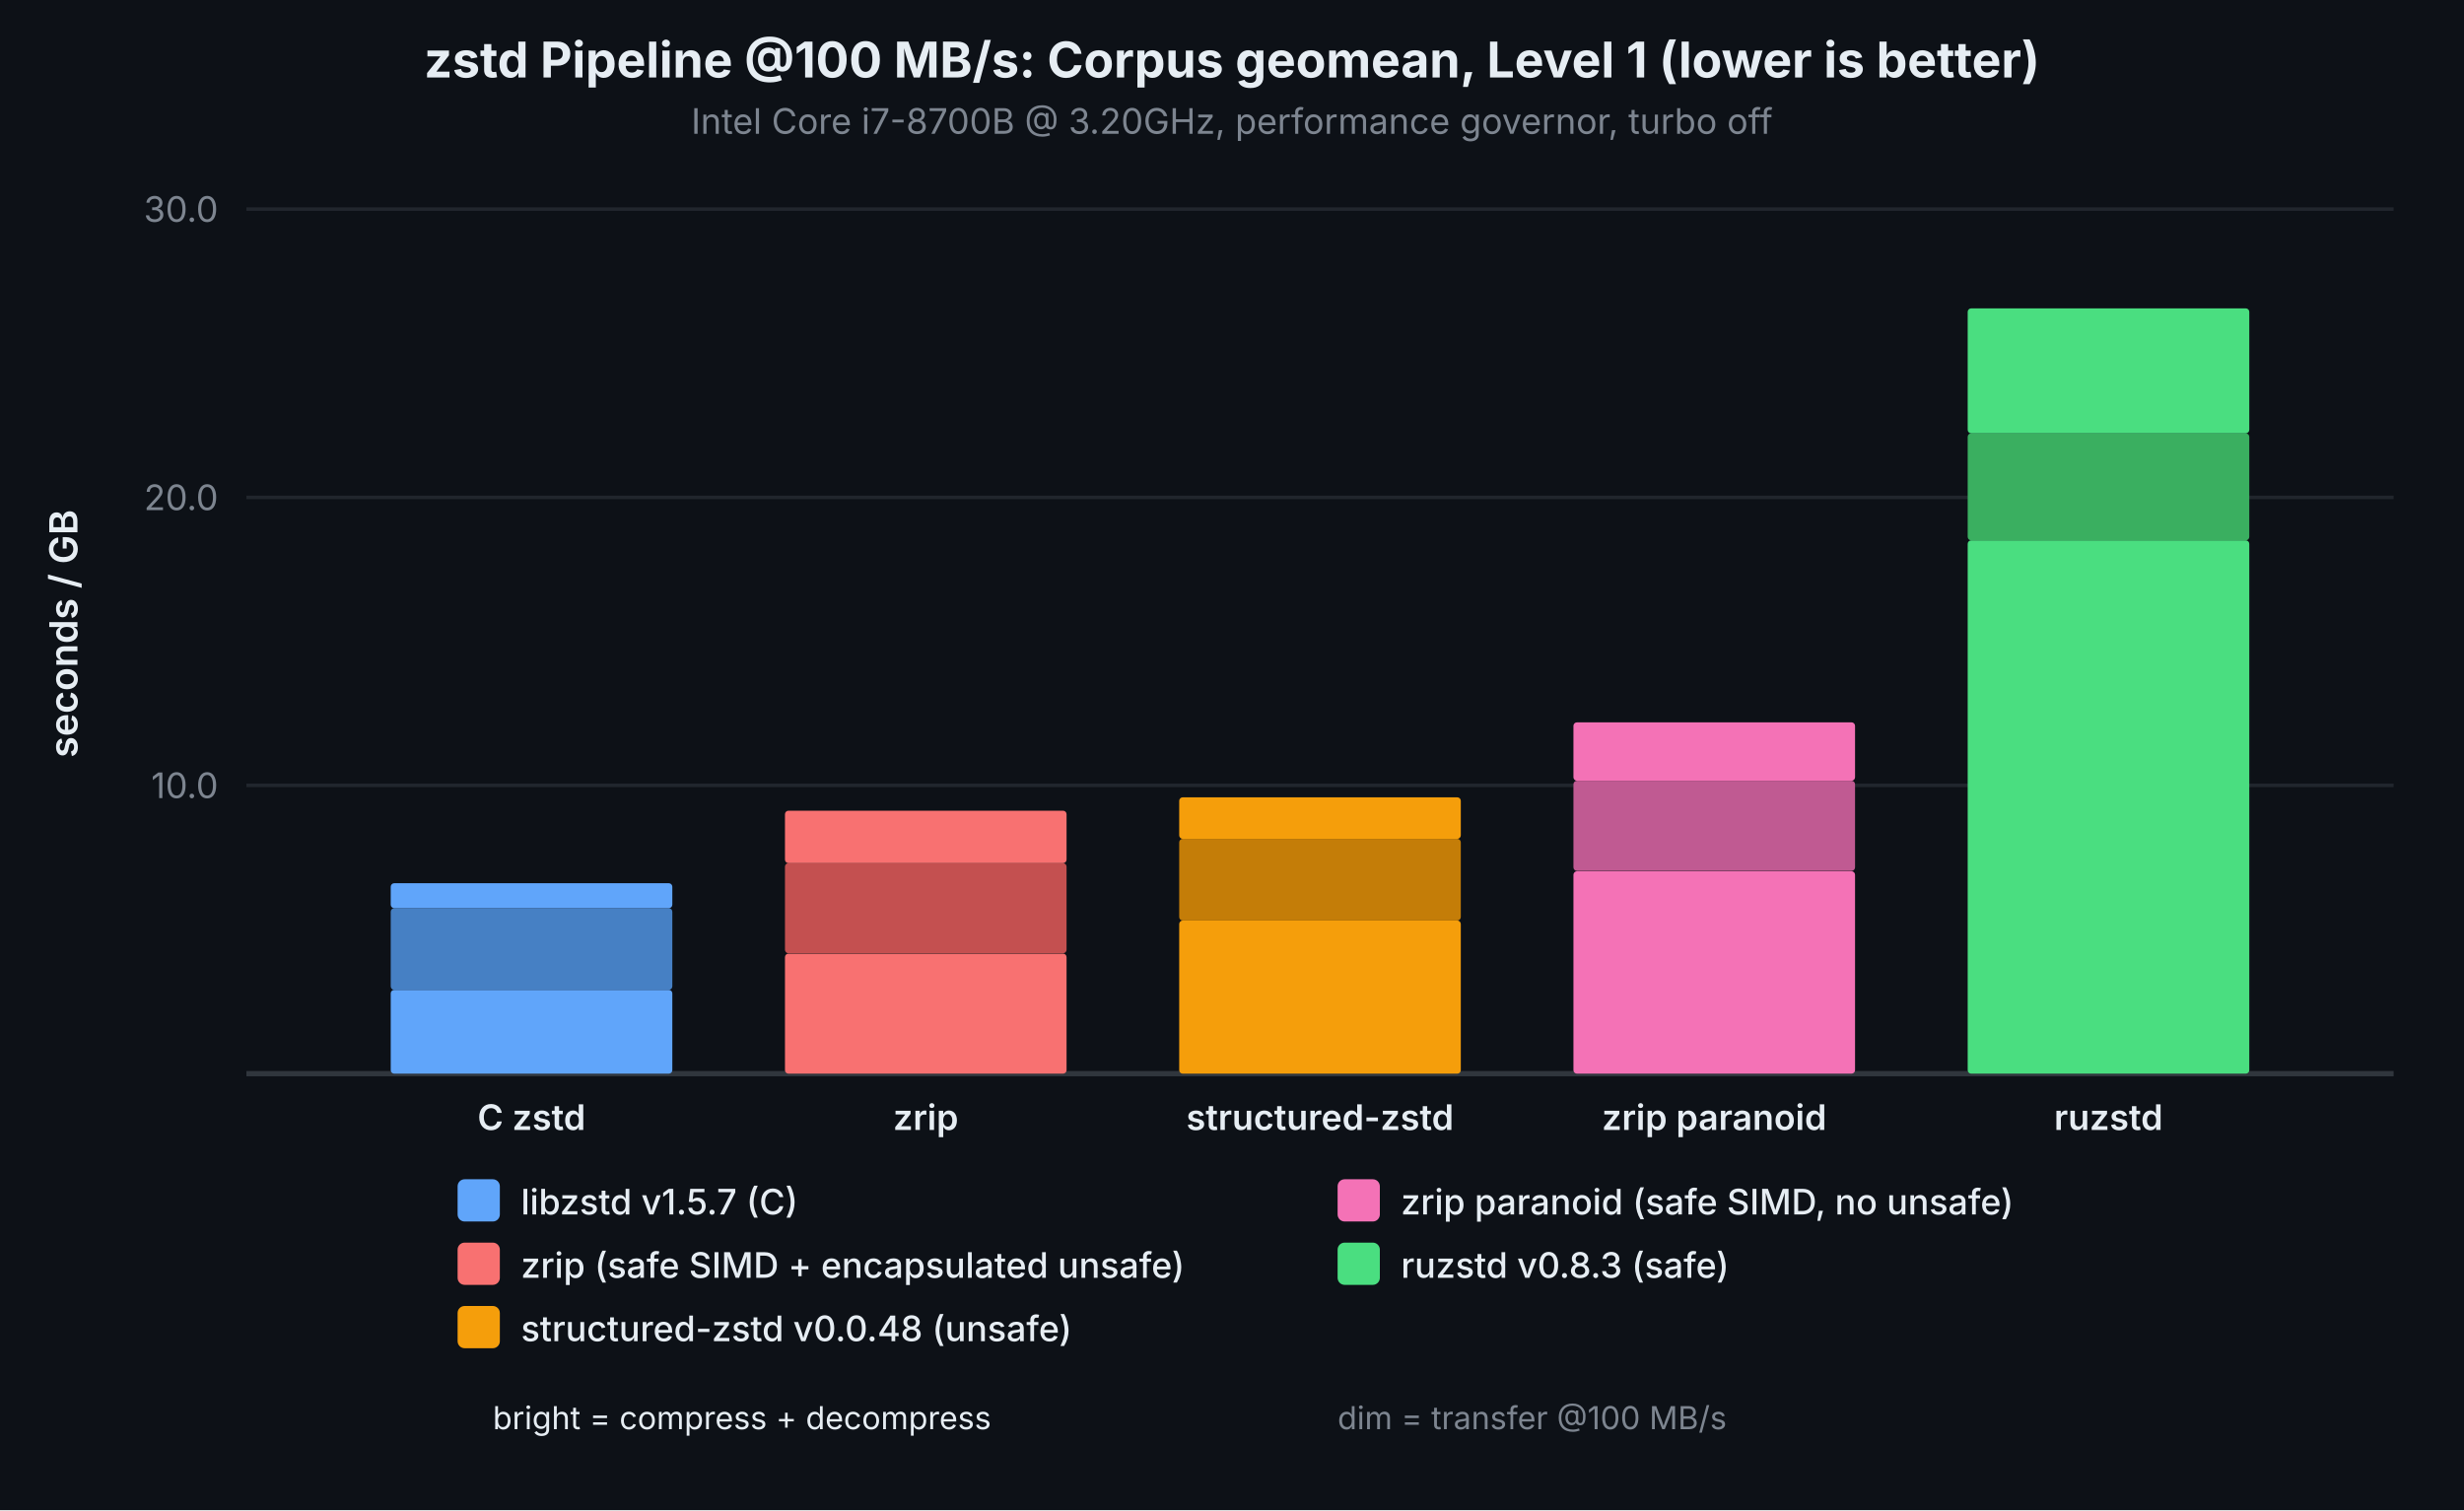
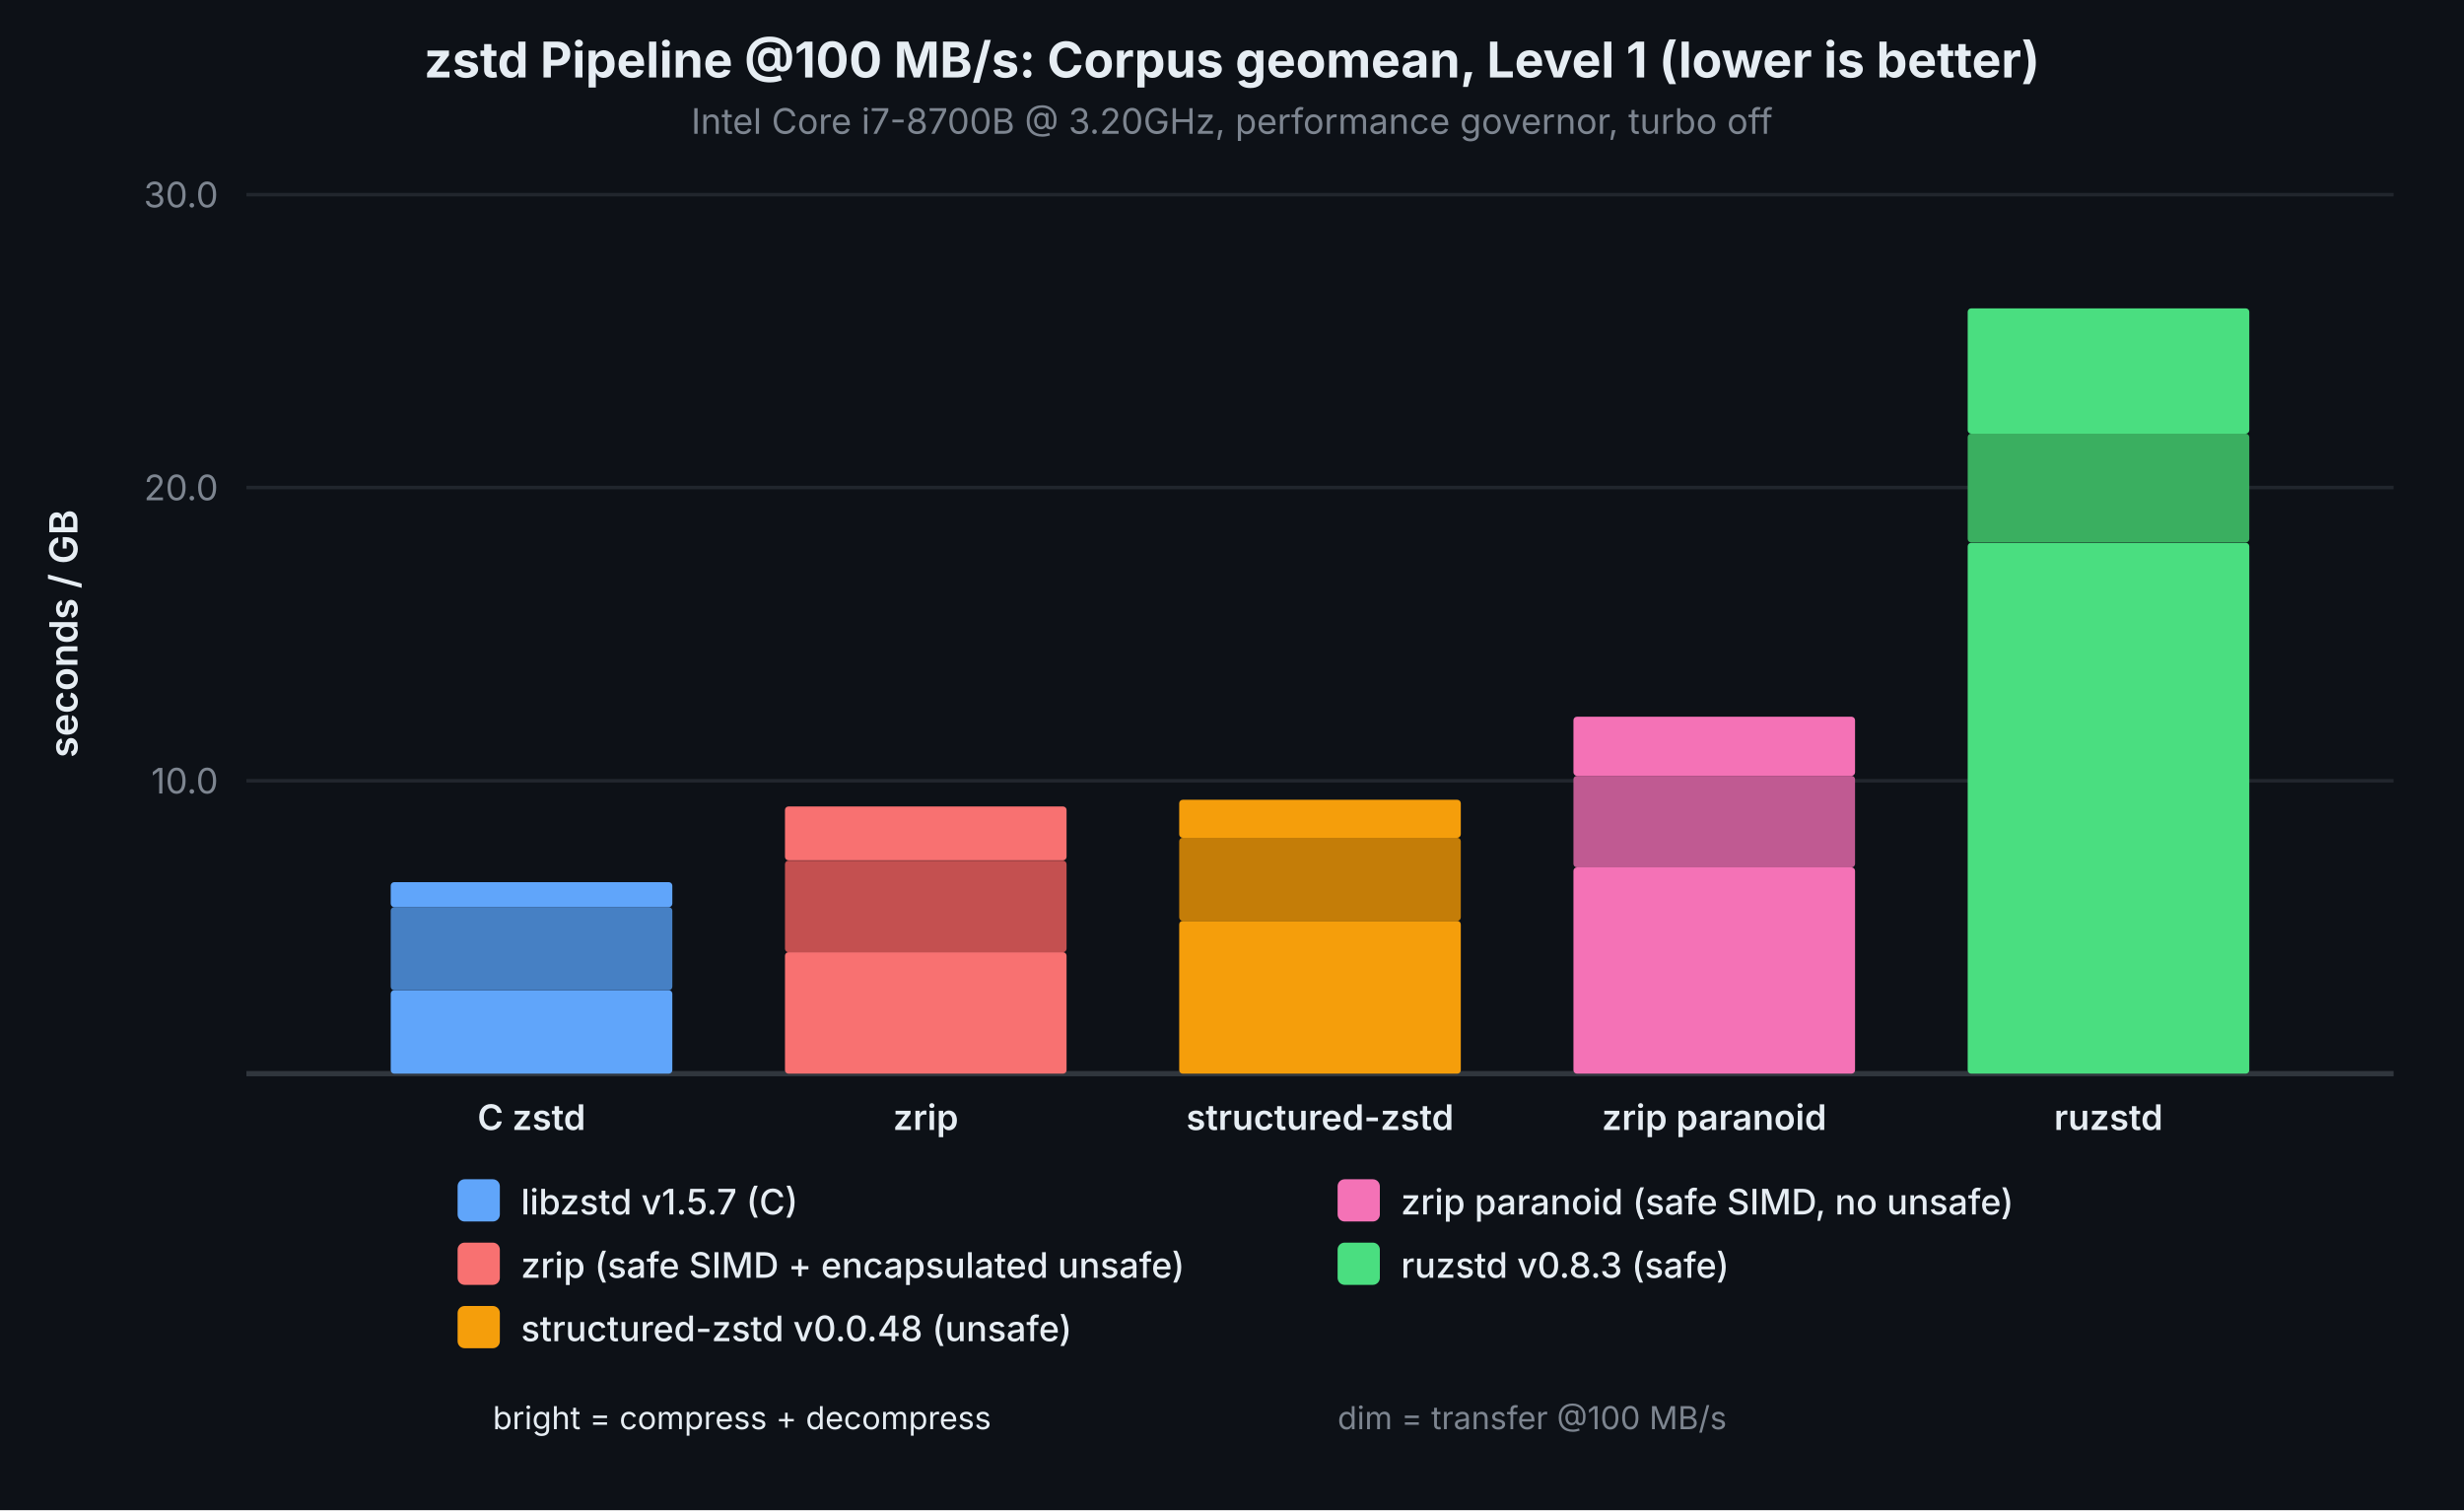
<svg xmlns="http://www.w3.org/2000/svg" viewBox="0 0 700 429" font-family="system-ui, -apple-system, sans-serif">
  <rect width="700" height="429" fill="#0d1117" />
  <text x="350.0" y="22" text-anchor="middle" fill="#e6edf3" font-size="14" font-weight="700">zstd Pipeline @100 MB/s: Corpus geomean, Level 1 (lower is better)</text>
  <text x="350.0" y="38" text-anchor="middle" fill="#7d8590" font-size="10">Intel Core i7-8700B @ 3.20GHz, performance governor, turbo off</text>
  <text x="22" y="180.0" text-anchor="middle" fill="#e6edf3" font-size="11" font-weight="600" transform="rotate(-90,22,180.0)">seconds / GB</text>
-   <line x1="70" y1="223.1" x2="680" y2="223.1" stroke="#21262d" stroke-width="1" />
-   <text x="62" y="223.1" text-anchor="end" dominant-baseline="middle" fill="#7d8590" font-size="10">10.0</text>
-   <line x1="70" y1="141.3" x2="680" y2="141.3" stroke="#21262d" stroke-width="1" />
-   <text x="62" y="141.3" text-anchor="end" dominant-baseline="middle" fill="#7d8590" font-size="10">20.0</text>
-   <line x1="70" y1="59.4" x2="680" y2="59.4" stroke="#21262d" stroke-width="1" />
-   <text x="62" y="59.4" text-anchor="end" dominant-baseline="middle" fill="#7d8590" font-size="10">30.0</text>
+   <line x1="70" y1="221.8" x2="680" y2="221.8" stroke="#21262d" stroke-width="1" />
+   <text x="62" y="221.8" text-anchor="end" dominant-baseline="middle" fill="#7d8590" font-size="10">10.0</text>
+   <line x1="70" y1="138.5" x2="680" y2="138.5" stroke="#21262d" stroke-width="1" />
+   <text x="62" y="138.5" text-anchor="end" dominant-baseline="middle" fill="#7d8590" font-size="10">20.0</text>
+   <line x1="70" y1="55.3" x2="680" y2="55.3" stroke="#21262d" stroke-width="1" />
+   <text x="62" y="55.3" text-anchor="end" dominant-baseline="middle" fill="#7d8590" font-size="10">30.0</text>
  <line x1="70" y1="305" x2="680" y2="305" stroke="#30363d" stroke-width="1.5" />
-   <rect x="111.0" y="281.2" width="80.0" height="23.8" fill="#60a5fa" rx="1" />
-   <rect x="111.0" y="258.0" width="80.0" height="23.2" fill="#4680c4" rx="1" />
-   <rect x="111.0" y="250.9" width="80.0" height="7.1" fill="#60a5fa" rx="1" />
+   <rect x="111.0" y="281.3" width="80.0" height="23.7" fill="#60a5fa" rx="1" />
+   <rect x="111.0" y="257.7" width="80.0" height="23.6" fill="#4680c4" rx="1" />
+   <rect x="111.0" y="250.6" width="80.0" height="7.1" fill="#60a5fa" rx="1" />
  <text x="151.0" y="321" text-anchor="middle" fill="#e6edf3" font-size="10" font-weight="600">C zstd</text>
-   <rect x="223.0" y="270.9" width="80.0" height="34.1" fill="#f87171" rx="1" />
-   <rect x="223.0" y="245.2" width="80.0" height="25.6" fill="#c45050" rx="1" />
-   <rect x="223.0" y="230.3" width="80.0" height="14.9" fill="#f87171" rx="1" />
+   <rect x="223.0" y="270.5" width="80.0" height="34.5" fill="#f87171" rx="1" />
+   <rect x="223.0" y="244.5" width="80.0" height="26.0" fill="#c45050" rx="1" />
+   <rect x="223.0" y="229.1" width="80.0" height="15.3" fill="#f87171" rx="1" />
  <text x="263.0" y="321" text-anchor="middle" fill="#e6edf3" font-size="10" font-weight="600">zrip</text>
-   <rect x="335.0" y="261.5" width="80.0" height="43.5" fill="#f59e0b" rx="1" />
-   <rect x="335.0" y="238.3" width="80.0" height="23.2" fill="#c47d08" rx="1" />
-   <rect x="335.0" y="226.5" width="80.0" height="11.8" fill="#f59e0b" rx="1" />
+   <rect x="335.0" y="261.6" width="80.0" height="43.4" fill="#f59e0b" rx="1" />
+   <rect x="335.0" y="238.0" width="80.0" height="23.6" fill="#c47d08" rx="1" />
+   <rect x="335.0" y="227.2" width="80.0" height="10.8" fill="#f59e0b" rx="1" />
  <text x="375.0" y="321" text-anchor="middle" fill="#e6edf3" font-size="10" font-weight="600">structured-zstd</text>
-   <rect x="447.0" y="247.5" width="80.0" height="57.5" fill="#f472b6" rx="1" />
-   <rect x="447.0" y="221.8" width="80.0" height="25.6" fill="#c05a92" rx="1" />
-   <rect x="447.0" y="205.2" width="80.0" height="16.6" fill="#f472b6" rx="1" />
+   <rect x="447.0" y="246.4" width="80.0" height="58.6" fill="#f472b6" rx="1" />
+   <rect x="447.0" y="220.4" width="80.0" height="26.0" fill="#c05a92" rx="1" />
+   <rect x="447.0" y="203.6" width="80.0" height="16.8" fill="#f472b6" rx="1" />
  <text x="487.0" y="321" text-anchor="middle" fill="#e6edf3" font-size="10" font-weight="600">zrip paranoid</text>
-   <rect x="559.0" y="153.5" width="80.0" height="151.5" fill="#4ade80" rx="1" />
-   <rect x="559.0" y="123.1" width="80.0" height="30.4" fill="#3aaf60" rx="1" />
-   <rect x="559.0" y="87.6" width="80.0" height="35.5" fill="#4ade80" rx="1" />
+   <rect x="559.0" y="154.2" width="80.0" height="150.8" fill="#4ade80" rx="1" />
+   <rect x="559.0" y="123.2" width="80.0" height="30.9" fill="#3aaf60" rx="1" />
+   <rect x="559.0" y="87.6" width="80.0" height="35.6" fill="#4ade80" rx="1" />
  <text x="599.0" y="321" text-anchor="middle" fill="#e6edf3" font-size="10" font-weight="600">ruzstd</text>
  <rect x="130" y="335" width="12" height="12" fill="#60a5fa" rx="2" />
  <text x="148" y="345" fill="#e6edf3" font-size="10" font-weight="500">libzstd v1.5.7 (C)</text>
  <rect x="130" y="353" width="12" height="12" fill="#f87171" rx="2" />
  <text x="148" y="363" fill="#e6edf3" font-size="10" font-weight="500">zrip (safe SIMD + encapsulated unsafe)</text>
  <rect x="130" y="371" width="12" height="12" fill="#f59e0b" rx="2" />
  <text x="148" y="381" fill="#e6edf3" font-size="10" font-weight="500">structured-zstd v0.0.48 (unsafe)</text>
  <rect x="380" y="335" width="12" height="12" fill="#f472b6" rx="2" />
  <text x="398" y="345" fill="#e6edf3" font-size="10" font-weight="500">zrip paranoid (safe SIMD, no unsafe)</text>
  <rect x="380" y="353" width="12" height="12" fill="#4ade80" rx="2" />
  <text x="398" y="363" fill="#e6edf3" font-size="10" font-weight="500">ruzstd v0.8.3 (safe)</text>
  <text x="140" y="406" fill="#e6edf3" font-size="9">bright = compress + decompress</text>
  <text x="380" y="406" fill="#7d8590" font-size="9">dim = transfer @100 MB/s</text>
</svg>
